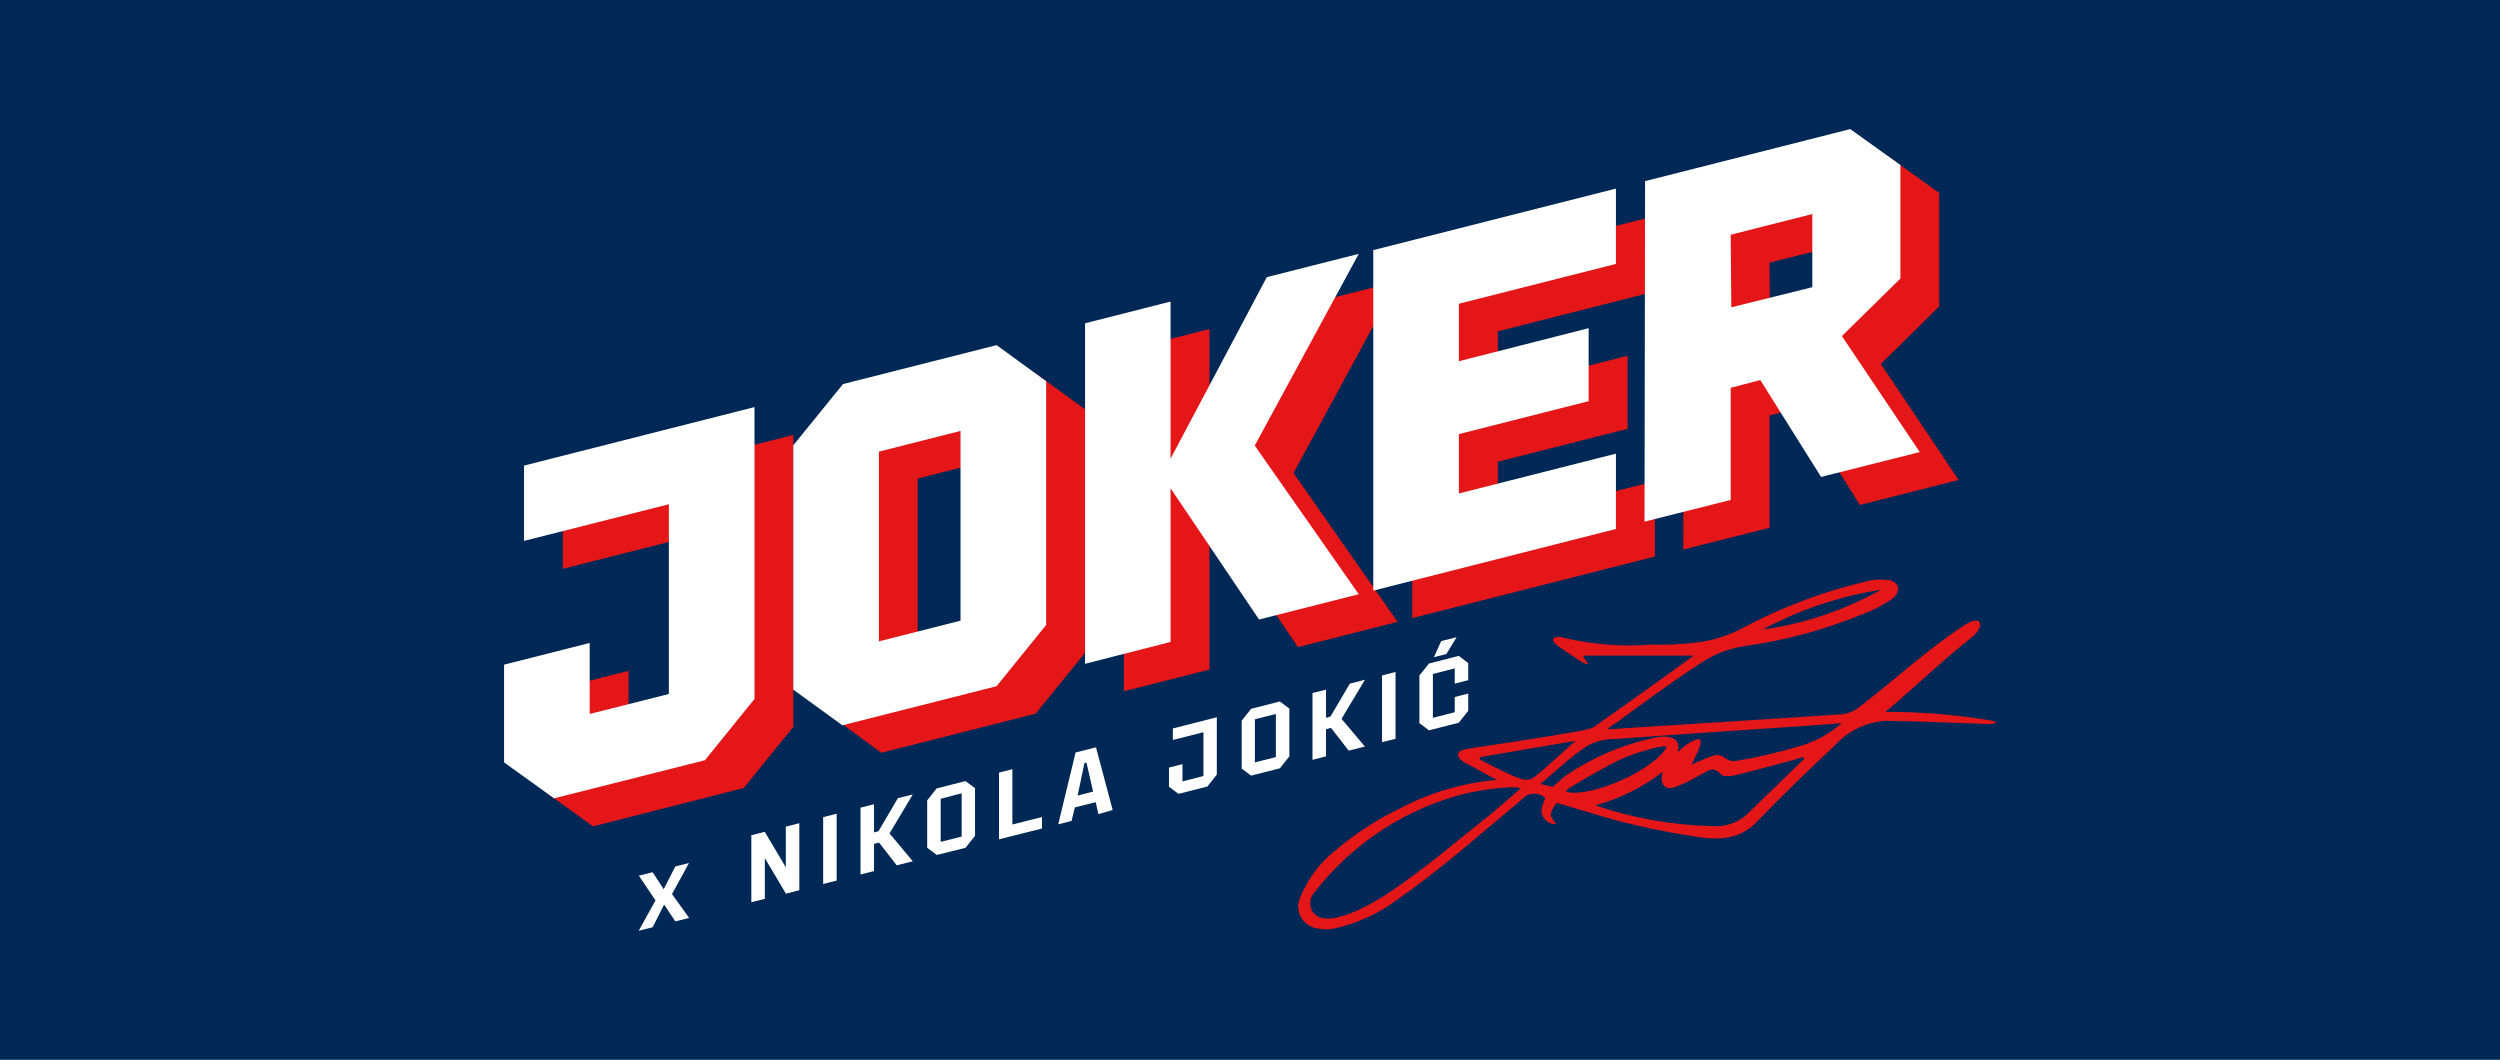
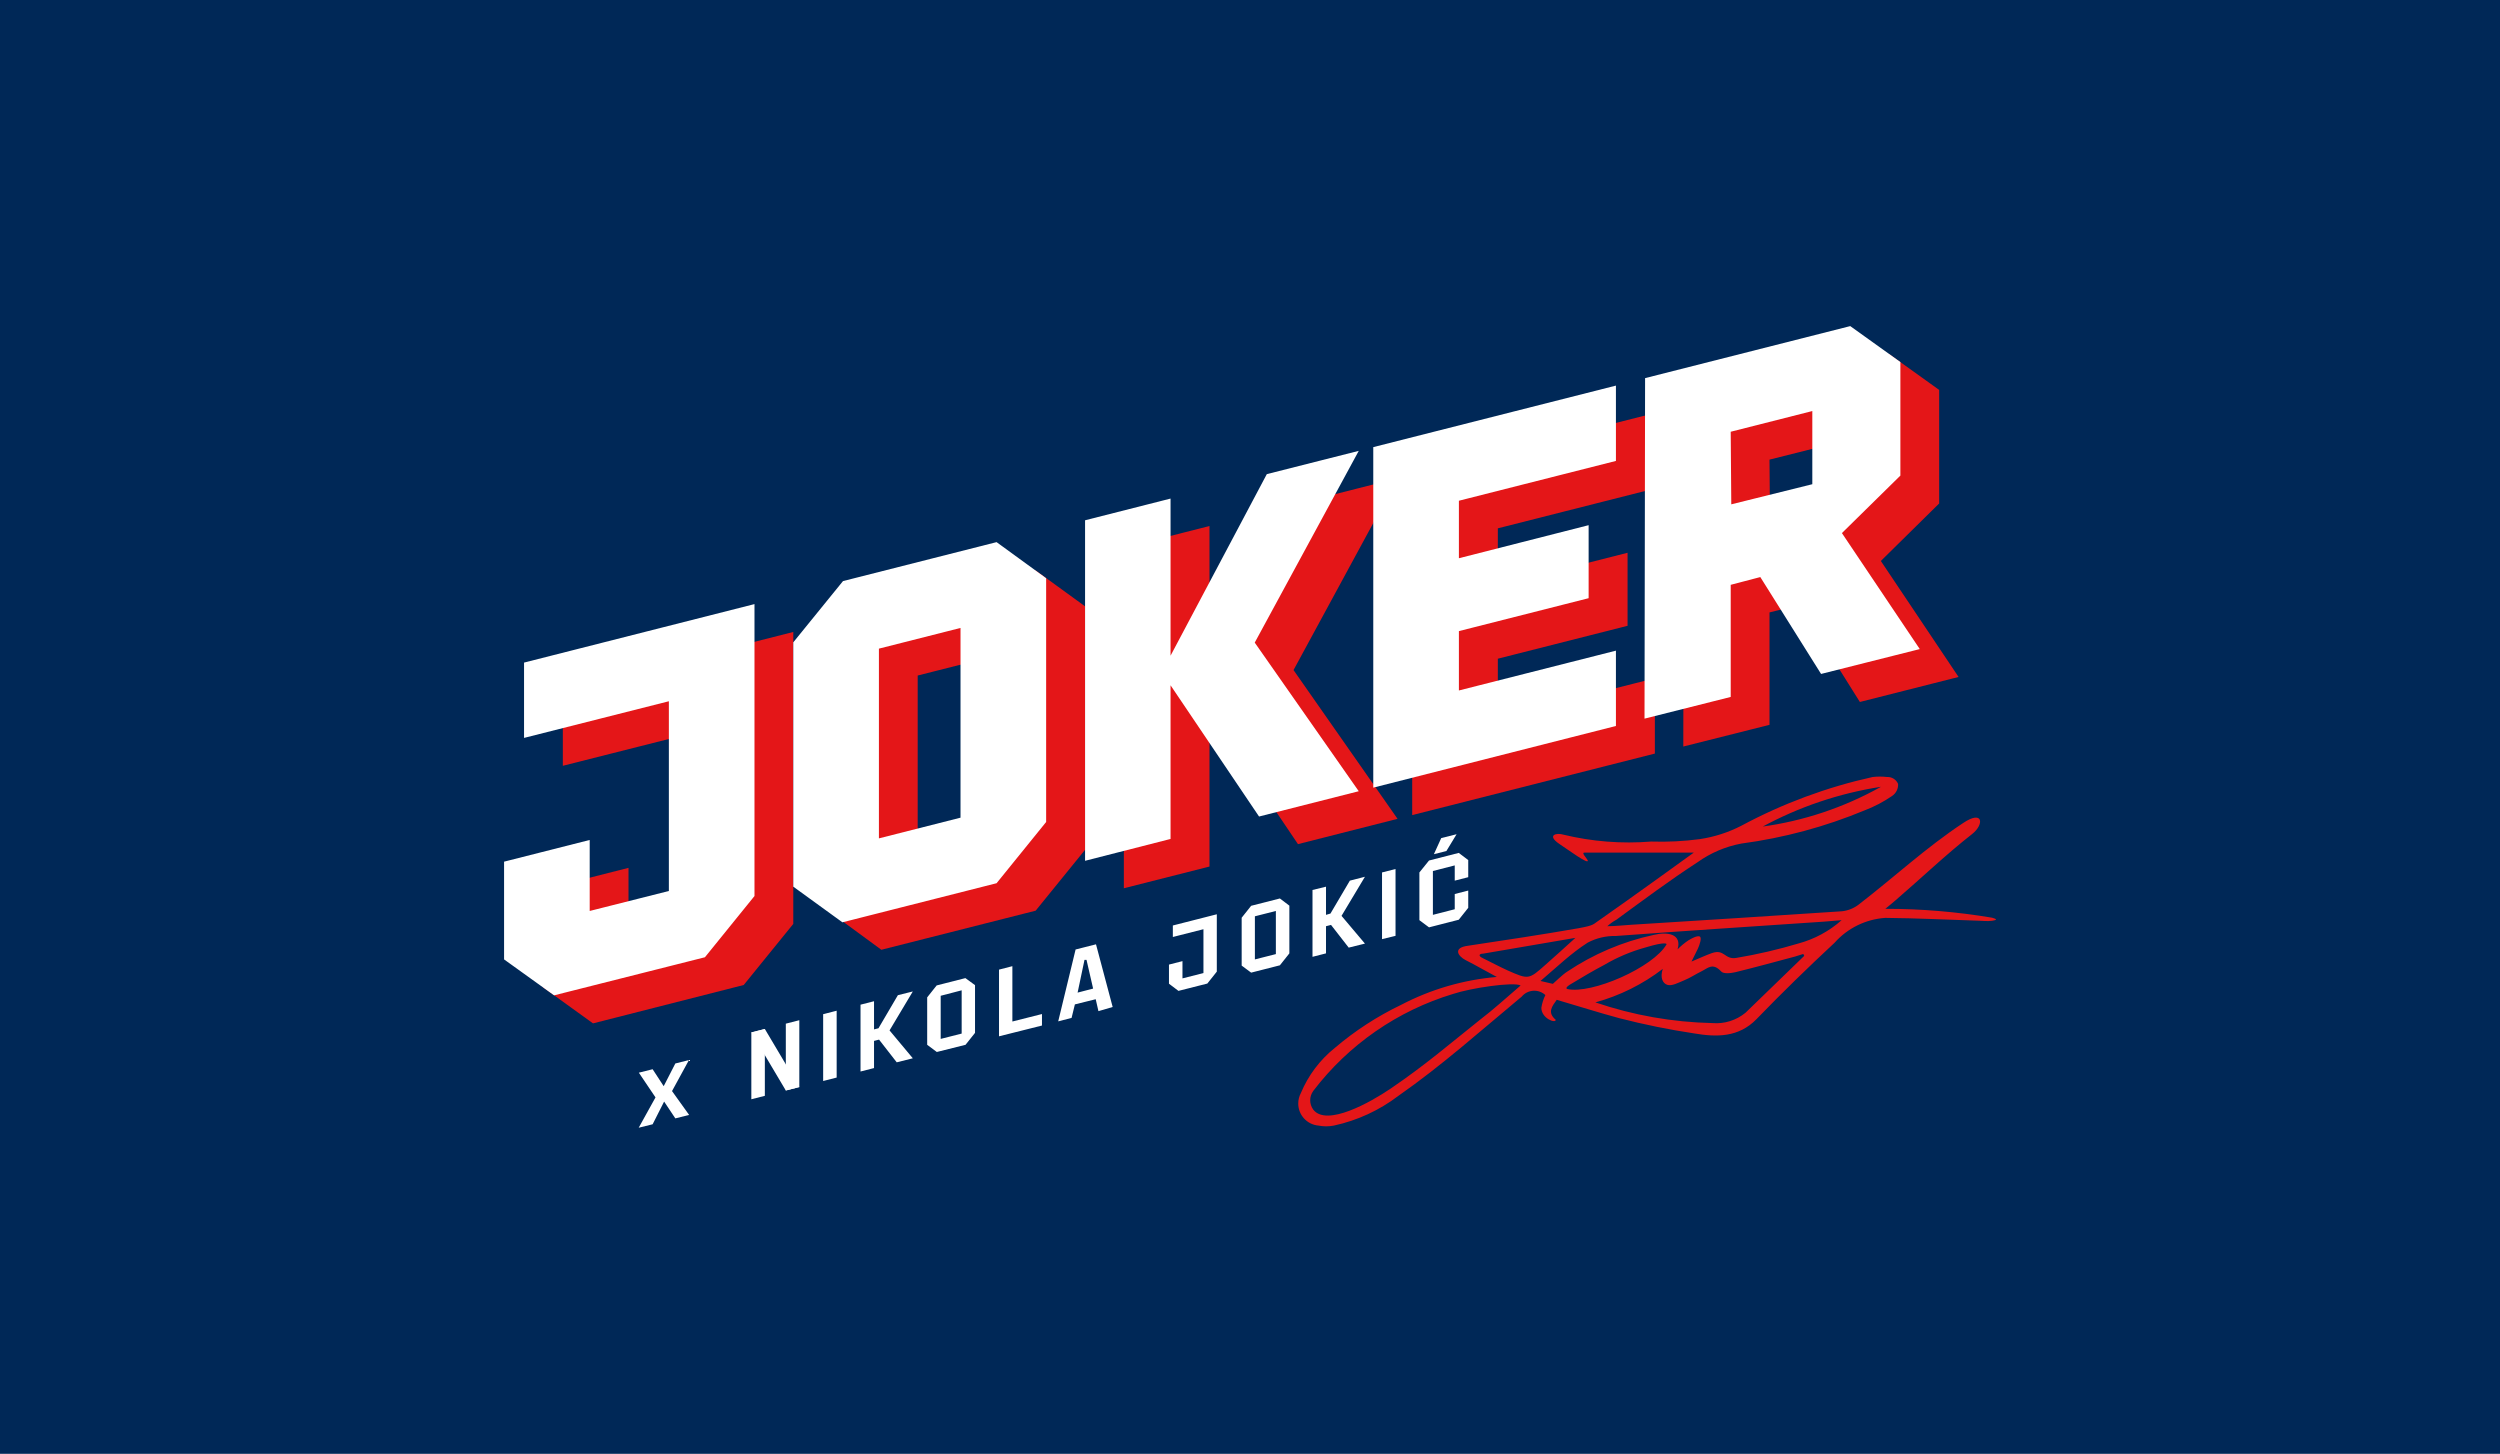
- <svg xmlns="http://www.w3.org/2000/svg" width="920" height="390" viewBox="0 0 920 390" fill="none">
-   <path fill="#002857" d="M0 0h920v390H0z" />
-   <g clip-path="url(#198u89m2za)">
-     <path d="M207.124 209.312v-27.717l84.803-21.529v107.432l-18.24 22.481-55.46 14.123-18.399-13.277v-35.969l31.458-7.988v26.131l29.184-7.405v-69.77l-53.346 13.488zM324.335 277.018l-18.081-13.277v-89.288l18.24-22.534 56.624-14.493 18.292 13.277v89.394l-18.292 22.533-56.783 14.388zm43.459-108.542-30.083 7.617v69.769l30.083-7.617v-69.769zM476.017 174.083l38.278 54.747-36.639 9.309-32.567-48.293v56.545l-31.511 7.987v-125.31l31.511-7.987v57.815l35.422-66.807 33.784-8.569-38.278 70.563zM519.691 227.454V102.143l89.297-22.64v27.771l-57.786 14.652v21.106l47.741-12.113v26.871l-47.741 12.113v21.846l57.786-14.652v27.717l-89.297 22.64zM619.665 76.914l75.498-19.148 18.451 13.224v41.787l-21.465 21.159 28.603 42.687-36.322 9.203-22.364-35.704-10.891 2.75v41.365l-31.722 7.987.212-125.31zm31.721 46.442 30.083-7.617V89.027l-30.294 7.617.211 26.712z" fill="#E41618" />
-     <path d="M192.849 199.051v-27.718l84.803-21.528v107.431l-18.24 22.534-55.513 14.017-18.399-13.224v-35.969l31.51-7.987v26.13l29.132-7.352v-69.823l-53.293 13.489zM310.011 266.913l-18.081-13.118v-89.923l18.293-22.533 56.517-14.335 18.241 13.277v89.711l-18.241 22.534-56.729 14.387zm43.459-108.33-30.03 7.617v69.822l30.03-7.617v-69.822zM461.744 163.977l38.278 54.694-36.692 9.31-32.568-48.294v56.546l-31.457 8.04v-125.31l31.457-7.988v57.816l35.423-66.808 33.837-8.569-38.278 70.563zM505.363 217.352V92.042l89.297-22.64V97.12l-57.786 14.652v21.158l47.741-12.166v26.871l-47.741 12.113v21.846l57.786-14.652v27.718l-89.297 22.692zM605.391 66.652l75.498-19.148 18.452 13.224v41.788l-21.518 21.158 28.655 42.687-36.321 9.151-22.364-35.652-10.891 2.856v41.259l-31.722 7.987.211-125.31zm31.722 46.443 29.819-7.406V78.765l-30.03 7.617.211 26.713zM302.922 300.715l4.97-1.27v24.597l-4.97 1.269v-24.596zM327.352 306.69l8.564 10.262-5.921 1.481-6.503-8.357-1.85.476v9.997l-4.97 1.269v-24.596l4.97-1.27v10.368l1.639-.423 7.137-12.166 5.498-1.376-8.564 14.335zM355.319 311.985l-10.574 2.645-3.542-2.645v-17.456l3.49-4.39 10.573-2.698 3.543 2.592v17.562l-3.49 4.39zm-1.427-20.047-7.719 2.01v15.868l7.719-1.957v-15.921zM367.637 308.864V284.32l4.917-1.269v20.365l10.891-2.751v4.232l-15.808 3.967zM404.225 299.604l-1.004-4.39-7.666 1.904-1.216 4.972-4.917 1.27 6.397-26.448 7.508-1.904 6.133 23.062-5.235 1.534zm-7.666-6.823 5.71-1.481-2.432-10.579h-.74l-2.538 12.06zM431.607 272.311v-4.232l16.178-4.126v21.106l-3.489 4.39-10.627 2.698-3.489-2.645v-7.035l4.969-1.27v6.348l7.719-1.957v-16.134l-11.261 2.857zM470.997 282.733l-10.574 2.698-3.489-2.592v-17.614l3.489-4.391 10.574-2.697 3.489 2.645v17.561l-3.489 4.39zm-1.48-19.994-7.719 1.957v15.869l7.719-1.958v-15.868zM493.68 264.536l8.617 10.209-5.974 1.481-6.503-8.357-1.85.476v9.997l-4.97 1.269v-24.596l4.97-1.217v10.368l1.639-.476 7.137-12.113 5.551-1.429-8.617 14.388zM508.586 248.562l4.97-1.269v24.597l-4.97 1.216v-24.544zM540.312 255.226v6.347l-3.49 4.391-10.944 2.803-3.542-2.645v-17.561l3.542-4.39 10.944-2.804 3.49 2.645v6.295l-4.97 1.269v-5.607l-8.036 2.063v16.133l8.036-2.063v-5.607l4.97-1.269zM281.462 330.761l-4.97 1.269v-24.596l4.97-1.27v24.597z" fill="#fff" />
-     <path d="m294.151 327.534-4.97 1.269-12.689-21.369 4.97-1.27 12.689 21.37z" fill="#fff" />
-     <path d="m294.149 327.534-4.969 1.27v-24.597l4.969-1.269v24.596zM530.368 235.92l5.657-1.428-3.753 6.189-4.6 1.164 2.696-5.925zM248.521 318.859l5.022-1.269-6.238 11.425 6.291 8.781-5.075 1.27-4.124-6.189-4.23 8.357-5.128 1.27 6.186-11.161-6.133-9.098 5.075-1.27 4.071 6.242 4.283-8.358z" fill="#fff" />
-     <path d="M572.877 295.428c-1.692 2.381-3.595 4.655-.37 7.353 0 1.481-5.287-.529-5.287-4.391a15.896 15.896 0 0 1 1.48-4.707 6.033 6.033 0 0 0-4.486-1.584 6.038 6.038 0 0 0-4.237 2.166c-14.962 12.43-29.29 25.284-45.362 36.498a60.217 60.217 0 0 1-23.739 10.949 14.786 14.786 0 0 1-5.71 0 8.139 8.139 0 0 1-7.412-8.097 8.146 8.146 0 0 1 .962-3.857 41.997 41.997 0 0 1 12.477-16.61 113.133 113.133 0 0 1 24.426-15.868 93.058 93.058 0 0 1 35.211-10.262c-4.229-2.222-7.771-4.338-11.472-6.189-2.802-1.428-4.864-4.549.846-5.29 13.587-2.062 27.175-4.072 40.709-6.453 6.133-1.111 5.287-1.481 7.772-3.068 10.574-7.352 33.255-23.75 34.63-24.755h-40.234c-1.269 0 .74 1.904 1.216 2.856.476 1.799-7.137-3.861-10.574-6.136-4.6-3.173-.952-4.125 1.586-3.332a102.018 102.018 0 0 0 32.304 2.539c6.006.197 12.018-.104 17.975-.899a49.409 49.409 0 0 0 15.227-4.92 187.934 187.934 0 0 1 48.323-17.931 22.692 22.692 0 0 1 5.287 0 4.173 4.173 0 0 1 4.071 2.539 4.97 4.97 0 0 1-2.221 4.443 47.83 47.83 0 0 1-10.098 5.29 180.033 180.033 0 0 1-45.362 12.219 40.428 40.428 0 0 0-16.125 6.876c-10.204 6.612-19.932 13.912-29.872 21.158a16.93 16.93 0 0 0-3.331 2.381c3.014 0 6.609-.423 8.777-.529 25.853-1.64 51.759-3.227 77.613-4.973a12.251 12.251 0 0 0 6.08-2.433c12.9-9.944 25.007-21.158 38.489-30.045 7.402-4.972 7.825.529 3.278 4.073-9.781 7.67-18.769 16.292-28.18 24.385-.952.847-1.956 1.64-3.754 3.121a235.327 235.327 0 0 1 39.335 3.28c1.692.476 2.01.846 0 1.111-2.009.264-3.066 0-4.652 0-11.526-.371-23.104-.953-34.683-1.058a27.487 27.487 0 0 0-18.663 9.151c-9.781 9.098-19.403 18.46-28.708 28.087-6.609 6.824-14.804 6.665-22.893 5.29a274.385 274.385 0 0 1-27.598-5.607c-7.666-2.063-15.226-4.496-23.051-6.771zm-13.323-5.289c-2.591-1.376-18.346.952-24.796 3.121a101.715 101.715 0 0 0-51.442 35.651 5.825 5.825 0 0 0 0 6.983c4.969 6.241 20.883-2.645 28.496-7.829 12.848-8.728 22.047-16.715 32.886-25.337 5.075-3.861 9.093-7.617 14.856-12.536v-.053zm104.418-10.897-.37-.687-3.014.952c-7.349 1.957-14.645 3.967-21.994 5.765-1.797.423-4.547.688-5.287-.37-3.066-3.227-4.811-1.111-7.084 0-2.274 1.111-4.177 2.433-6.397 3.332-2.221.9-4.547 2.222-6.239 1.693-1.692-.529-2.749-2.592-1.692-5.871a72.141 72.141 0 0 1-24.796 12.324 142.978 142.978 0 0 0 43.089 7.617 16.966 16.966 0 0 0 12.16-3.808c7.085-6.877 14.328-13.912 21.624-20.947zm-97.069 9.257 4.547 1.058c.475-.37 3.701-3.544 5.287-4.496a91.634 91.634 0 0 1 31.721-13.489c5.287-1.322 10.574-.317 8.883 5.29a25.81 25.81 0 0 1 4.018-3.333c1.163-.687 3.066-1.745 4.071-1.428 1.004.318 0 3.174-.582 4.444-.581 1.269-1.374 2.697-2.379 4.813 3.119-1.322 5.287-2.327 7.507-3.121 4.759-1.64 4.6 2.592 9.147 1.746a187.396 187.396 0 0 0 22.734-5.29 39.436 39.436 0 0 0 15.861-8.569l-6.344.529c-25.589 1.746-51.178 3.385-76.767 5.29a21.14 21.14 0 0 0-10.31 2.433c-6.133 3.914-11.367 8.992-17.394 14.123zm-21.148-10.05c-1.48 0-1.903.846 0 1.692 3.013 1.482 5.974 3.068 8.988 4.444 7.772 3.438 7.824 3.438 14.01-2.063 3.701-3.227 7.349-6.612 10.997-9.892l-33.995 5.819zm67.568-3.491s0-1.164-7.825 1.216a62.787 62.787 0 0 0-15.121 6.401c-4.124 2.168-8.142 4.549-12.16 6.982-.634.317-2.485 1.534-1.48 1.904 8.935 2.01 31.721-7.934 36.586-16.503zm34.841-43.216a123.83 123.83 0 0 0 44.04-14.705 135.259 135.259 0 0 0-44.04 14.916v-.211z" fill="#E41618" />
+ <svg xmlns="http://www.w3.org/2000/svg" width="920" height="535" viewBox="0 0 920 535" fill="none">
+   <path fill="#002857" d="M0 0h920v535H0z" />
+   <g clip-path="url(#aiaaoatnea)">
+     <path d="M207.124 281.812v-27.717l84.803-21.529v107.432l-18.24 22.481-55.46 14.123-18.399-13.277v-35.969l31.458-7.988v26.131l29.184-7.405v-69.77l-53.346 13.488zM324.335 349.518l-18.081-13.277v-89.288l18.24-22.534 56.624-14.493 18.292 13.277v89.394l-18.292 22.533-56.783 14.388zm43.459-108.542-30.083 7.617v69.769l30.083-7.617v-69.769zM476.017 246.583l38.278 54.747-36.639 9.309-32.567-48.293v56.545l-31.511 7.987v-125.31l31.511-7.987v57.815l35.422-66.807 33.784-8.569-38.278 70.563zM519.691 299.954V174.643l89.297-22.639v27.77l-57.786 14.652v21.106l47.741-12.113v26.871l-47.741 12.113v21.846l57.786-14.652v27.717l-89.297 22.64zM619.665 149.414l75.498-19.148 18.451 13.224v41.787l-21.465 21.159 28.603 42.687-36.322 9.203-22.364-35.704-10.891 2.75v41.365l-31.722 7.987.212-125.31zm31.721 46.442 30.083-7.617v-26.712l-30.294 7.617.211 26.712z" fill="#E41618" />
+     <path d="M192.849 271.551v-27.718l84.803-21.528v107.431l-18.24 22.534-55.513 14.017-18.399-13.224v-35.969l31.51-7.987v26.13l29.132-7.352v-69.823l-53.293 13.489zM310.011 339.413l-18.081-13.118v-89.923l18.293-22.533 56.517-14.335 18.241 13.277v89.711l-18.241 22.534-56.729 14.387zm43.459-108.33-30.03 7.617v69.822l30.03-7.617v-69.822zM461.744 236.477l38.278 54.694-36.692 9.31-32.568-48.294v56.546l-31.457 8.04v-125.31l31.457-7.988v57.816l35.423-66.808 33.837-8.569-38.278 70.563zM505.363 289.852v-125.31l89.297-22.64v27.718l-57.786 14.652v21.158l47.741-12.166v26.871l-47.741 12.113v21.846l57.786-14.652v27.718l-89.297 22.692zM605.391 139.152l75.498-19.148 18.452 13.224v41.788l-21.518 21.158 28.655 42.687-36.321 9.151-22.364-35.652-10.891 2.856v41.259l-31.722 7.987.211-125.31zm31.722 46.443 29.819-7.406v-26.924l-30.03 7.617.211 26.713zM302.922 373.215l4.97-1.27v24.597l-4.97 1.269v-24.596zM327.352 379.19l8.564 10.262-5.921 1.481-6.503-8.357-1.85.476v9.997l-4.97 1.269v-24.596l4.97-1.27v10.368l1.639-.423 7.137-12.166 5.498-1.376-8.564 14.335zM355.319 384.485l-10.574 2.645-3.542-2.645v-17.456l3.49-4.39 10.573-2.698 3.543 2.592v17.562l-3.49 4.39zm-1.427-20.047-7.719 2.01v15.868l7.719-1.957v-15.921zM367.637 381.364V356.82l4.917-1.269v20.365l10.891-2.751v4.232l-15.808 3.967zM404.225 372.104l-1.004-4.39-7.666 1.904-1.216 4.972-4.917 1.27 6.397-26.448 7.508-1.904 6.133 23.062-5.235 1.534zm-7.666-6.823 5.71-1.481-2.432-10.579h-.74l-2.538 12.06zM431.607 344.811v-4.232l16.178-4.126v21.106l-3.489 4.39-10.627 2.698-3.489-2.645v-7.035l4.969-1.27v6.348l7.719-1.957v-16.134l-11.261 2.857zM470.997 355.233l-10.574 2.698-3.489-2.592v-17.614l3.489-4.391 10.574-2.697 3.489 2.645v17.561l-3.489 4.39zm-1.48-19.994-7.719 1.957v15.869l7.719-1.958v-15.868zM493.68 337.036l8.617 10.209-5.974 1.481-6.503-8.357-1.85.476v9.997l-4.97 1.269v-24.596l4.97-1.217v10.368l1.639-.476 7.137-12.113 5.551-1.429-8.617 14.388zM508.586 321.062l4.97-1.269v24.597l-4.97 1.216v-24.544zM540.312 327.726v6.347l-3.49 4.391-10.944 2.803-3.542-2.645v-17.561l3.542-4.39 10.944-2.804 3.49 2.645v6.295l-4.97 1.269v-5.607l-8.036 2.063v16.133l8.036-2.063v-5.607l4.97-1.269zM281.462 403.261l-4.97 1.269v-24.596l4.97-1.27v24.597z" fill="#fff" />
+     <path d="m294.151 400.034-4.97 1.269-12.689-21.369 4.97-1.27 12.689 21.37z" fill="#fff" />
+     <path d="m294.149 400.034-4.969 1.27v-24.597l4.969-1.269v24.596zM530.368 308.42l5.657-1.428-3.753 6.189-4.6 1.164 2.696-5.925zM248.521 391.359l5.022-1.269-6.238 11.425 6.291 8.781-5.075 1.27-4.124-6.189-4.23 8.357-5.128 1.27 6.186-11.161-6.133-9.098 5.075-1.27 4.071 6.242 4.283-8.358z" fill="#fff" />
+     <path d="M572.877 367.928c-1.692 2.381-3.595 4.655-.37 7.353 0 1.481-5.287-.529-5.287-4.391a15.896 15.896 0 0 1 1.48-4.707 6.033 6.033 0 0 0-4.486-1.584 6.038 6.038 0 0 0-4.237 2.166c-14.962 12.43-29.29 25.284-45.362 36.498a60.217 60.217 0 0 1-23.739 10.949 14.786 14.786 0 0 1-5.71 0 8.139 8.139 0 0 1-7.412-8.097 8.146 8.146 0 0 1 .962-3.857 41.997 41.997 0 0 1 12.477-16.61 113.133 113.133 0 0 1 24.426-15.868 93.058 93.058 0 0 1 35.211-10.262c-4.229-2.222-7.771-4.338-11.472-6.189-2.802-1.428-4.864-4.549.846-5.29 13.587-2.062 27.175-4.072 40.709-6.453 6.133-1.111 5.287-1.481 7.772-3.068 10.574-7.352 33.255-23.75 34.63-24.755h-40.234c-1.269 0 .74 1.904 1.216 2.856.476 1.799-7.137-3.861-10.574-6.136-4.6-3.173-.952-4.125 1.586-3.332a102.018 102.018 0 0 0 32.304 2.539c6.006.197 12.018-.104 17.975-.899a49.409 49.409 0 0 0 15.227-4.92 187.934 187.934 0 0 1 48.323-17.931 22.692 22.692 0 0 1 5.287 0 4.173 4.173 0 0 1 4.071 2.539 4.97 4.97 0 0 1-2.221 4.443 47.83 47.83 0 0 1-10.098 5.29 180.033 180.033 0 0 1-45.362 12.219 40.428 40.428 0 0 0-16.125 6.876c-10.204 6.612-19.932 13.912-29.872 21.158a16.93 16.93 0 0 0-3.331 2.381c3.014 0 6.609-.423 8.777-.529 25.853-1.64 51.759-3.227 77.613-4.973a12.251 12.251 0 0 0 6.08-2.433c12.9-9.944 25.007-21.158 38.489-30.045 7.402-4.972 7.825.529 3.278 4.073-9.781 7.67-18.769 16.292-28.18 24.385-.952.847-1.956 1.64-3.754 3.121a235.327 235.327 0 0 1 39.335 3.28c1.692.476 2.01.846 0 1.111-2.009.264-3.066 0-4.652 0-11.526-.371-23.104-.953-34.683-1.058a27.487 27.487 0 0 0-18.663 9.151c-9.781 9.098-19.403 18.46-28.708 28.087-6.609 6.824-14.804 6.665-22.893 5.29a274.385 274.385 0 0 1-27.598-5.607c-7.666-2.063-15.226-4.496-23.051-6.771zm-13.323-5.289c-2.591-1.376-18.346.952-24.796 3.121a101.715 101.715 0 0 0-51.442 35.651 5.825 5.825 0 0 0 0 6.983c4.969 6.241 20.883-2.645 28.496-7.829 12.848-8.728 22.047-16.715 32.886-25.337 5.075-3.861 9.093-7.617 14.856-12.536v-.053zm104.418-10.897-.37-.687-3.014.952c-7.349 1.957-14.645 3.967-21.994 5.765-1.797.423-4.547.688-5.287-.37-3.066-3.227-4.811-1.111-7.084 0-2.274 1.111-4.177 2.433-6.397 3.332-2.221.9-4.547 2.222-6.239 1.693-1.692-.529-2.749-2.592-1.692-5.871a72.141 72.141 0 0 1-24.796 12.324 142.978 142.978 0 0 0 43.089 7.617 16.966 16.966 0 0 0 12.16-3.808c7.085-6.877 14.328-13.912 21.624-20.947zm-97.069 9.257 4.547 1.058c.475-.37 3.701-3.544 5.287-4.496a91.634 91.634 0 0 1 31.721-13.489c5.287-1.322 10.574-.317 8.883 5.29a25.81 25.81 0 0 1 4.018-3.333c1.163-.687 3.066-1.745 4.071-1.428 1.004.318 0 3.174-.582 4.444-.581 1.269-1.374 2.697-2.379 4.813 3.119-1.322 5.287-2.327 7.507-3.121 4.759-1.64 4.6 2.592 9.147 1.746a187.396 187.396 0 0 0 22.734-5.29 39.436 39.436 0 0 0 15.861-8.569l-6.344.529c-25.589 1.746-51.178 3.385-76.767 5.29a21.14 21.14 0 0 0-10.31 2.433c-6.133 3.914-11.367 8.992-17.394 14.123zm-21.148-10.05c-1.48 0-1.903.846 0 1.692 3.013 1.482 5.974 3.068 8.988 4.444 7.772 3.438 7.824 3.438 14.01-2.063 3.701-3.227 7.349-6.612 10.997-9.892l-33.995 5.819zm67.568-3.491s0-1.164-7.825 1.216a62.787 62.787 0 0 0-15.121 6.401c-4.124 2.168-8.142 4.549-12.16 6.982-.634.317-2.485 1.534-1.48 1.904 8.935 2.01 31.721-7.934 36.586-16.503zm34.841-43.216a123.83 123.83 0 0 0 44.04-14.705 135.259 135.259 0 0 0-44.04 14.916v-.211z" fill="#E41618" />
  </g>
  <defs>
-     <clipPath id="198u89m2za">
-       <path fill="#fff" transform="translate(185.5 47.5)" d="M0 0h549v295H0z" />
+     <clipPath id="aiaaoatnea">
+       <path fill="#fff" transform="translate(185.5 120)" d="M0 0h549v295H0z" />
    </clipPath>
  </defs>
</svg>
